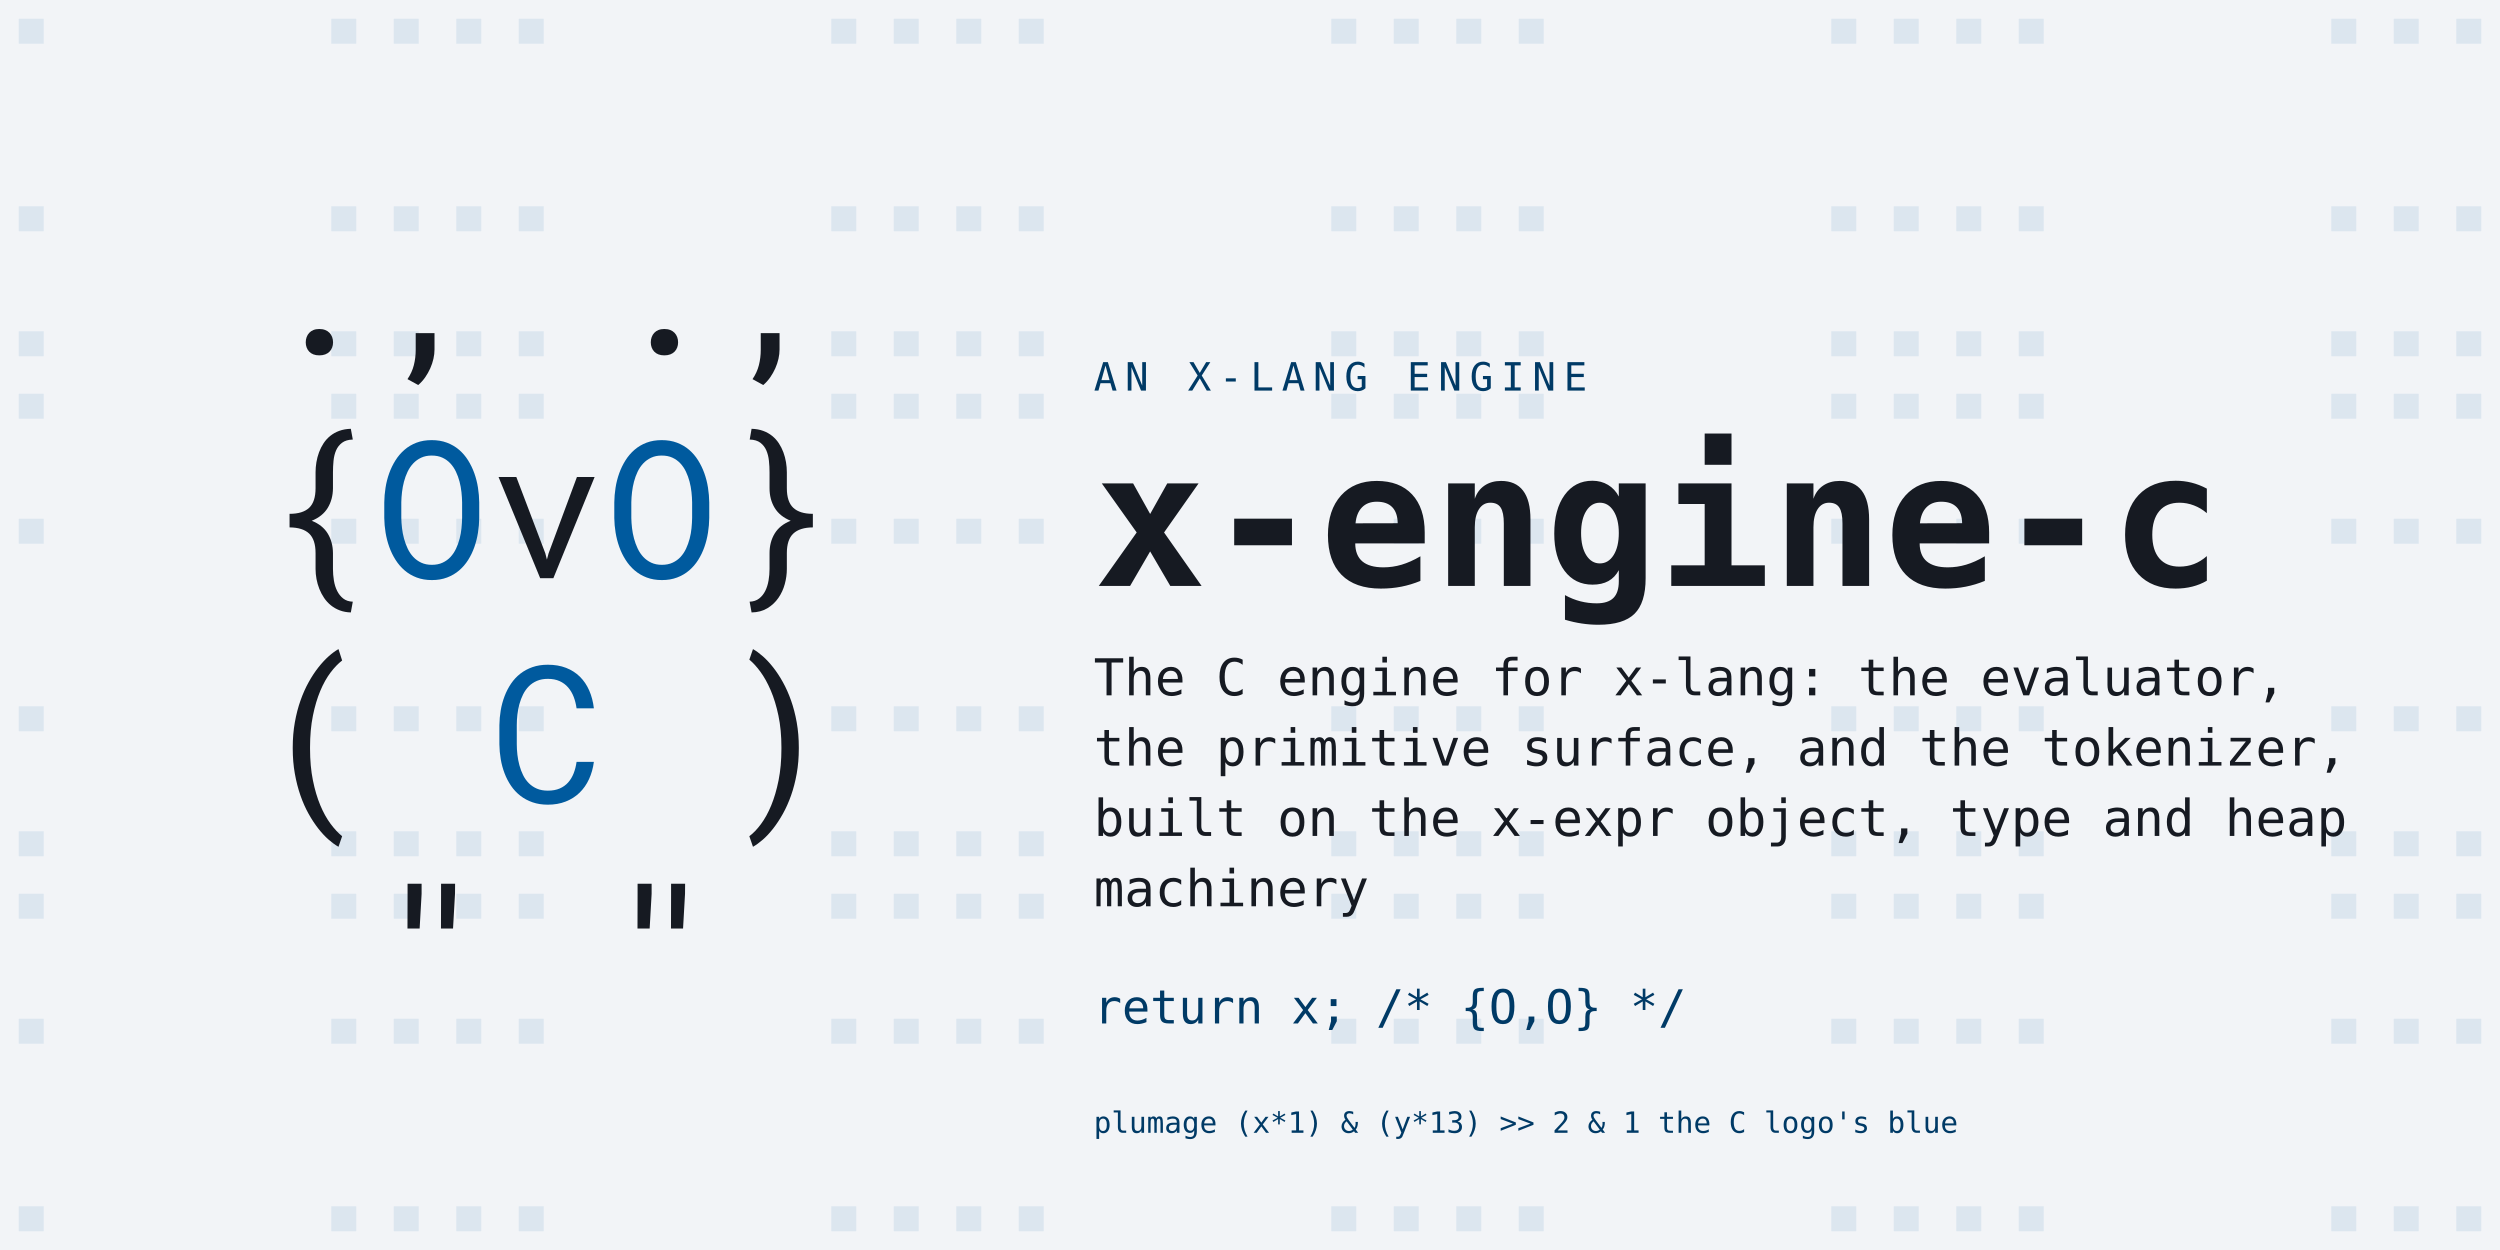
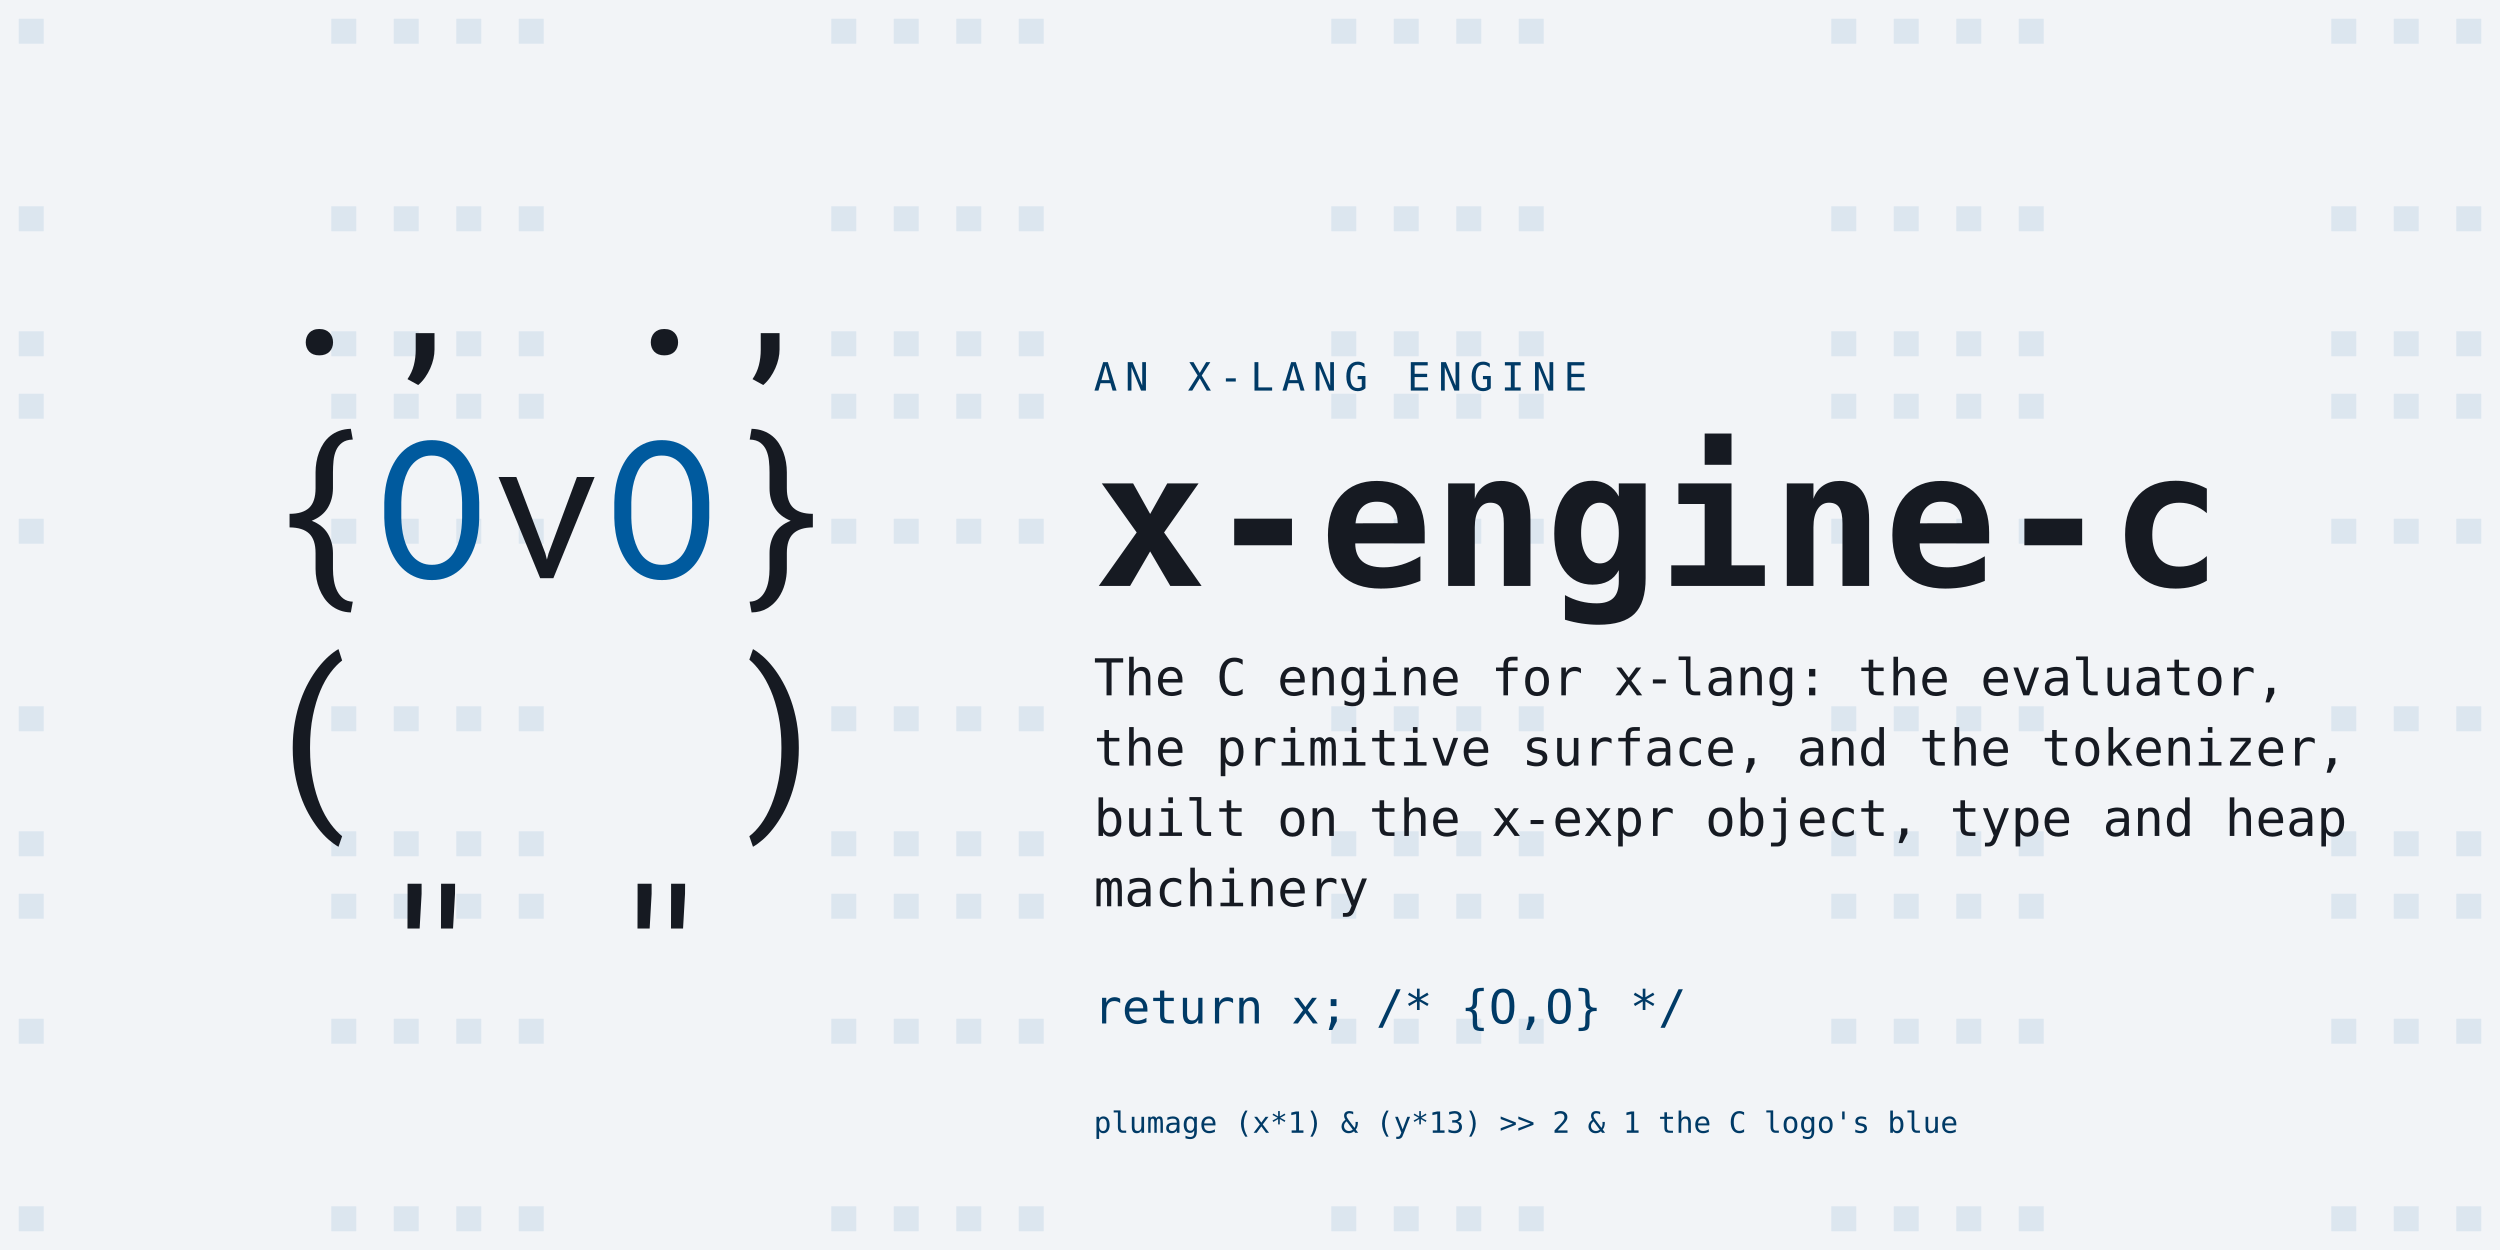
<svg xmlns="http://www.w3.org/2000/svg" width="1280" height="640" viewBox="0 0 1280 640" role="img" aria-label="x-engine-c, with Bitwise">
  <rect width="1280" height="640" fill="#f2f4f7" />
  <g fill="hsl(206,100%,31%)" fill-opacity="0.09">
    <rect x="9.6" y="9.6" width="12.8" height="12.8" />
    <rect x="169.6" y="9.6" width="12.8" height="12.8" />
    <rect x="201.6" y="9.6" width="12.8" height="12.8" />
    <rect x="233.6" y="9.6" width="12.8" height="12.8" />
    <rect x="265.6" y="9.6" width="12.8" height="12.8" />
    <rect x="425.6" y="9.6" width="12.8" height="12.8" />
    <rect x="457.6" y="9.6" width="12.8" height="12.8" />
    <rect x="489.6" y="9.6" width="12.8" height="12.8" />
    <rect x="521.6" y="9.6" width="12.8" height="12.8" />
    <rect x="681.6" y="9.6" width="12.8" height="12.8" />
    <rect x="713.6" y="9.6" width="12.8" height="12.8" />
    <rect x="745.6" y="9.6" width="12.8" height="12.8" />
    <rect x="777.6" y="9.6" width="12.8" height="12.8" />
    <rect x="937.6" y="9.6" width="12.8" height="12.8" />
    <rect x="969.6" y="9.6" width="12.8" height="12.8" />
    <rect x="1001.6" y="9.6" width="12.8" height="12.8" />
    <rect x="1033.6" y="9.6" width="12.8" height="12.8" />
    <rect x="1193.6" y="9.6" width="12.8" height="12.8" />
    <rect x="1225.6" y="9.6" width="12.8" height="12.8" />
    <rect x="1257.6" y="9.6" width="12.8" height="12.8" />
    <rect x="9.6" y="105.6" width="12.8" height="12.8" />
    <rect x="169.6" y="105.6" width="12.8" height="12.8" />
    <rect x="201.6" y="105.6" width="12.8" height="12.8" />
    <rect x="233.6" y="105.6" width="12.8" height="12.8" />
    <rect x="265.6" y="105.6" width="12.8" height="12.8" />
    <rect x="425.6" y="105.6" width="12.8" height="12.8" />
    <rect x="457.6" y="105.6" width="12.8" height="12.8" />
    <rect x="489.6" y="105.6" width="12.8" height="12.8" />
    <rect x="521.6" y="105.6" width="12.8" height="12.8" />
    <rect x="681.6" y="105.6" width="12.8" height="12.8" />
    <rect x="713.6" y="105.6" width="12.8" height="12.8" />
    <rect x="745.6" y="105.6" width="12.8" height="12.8" />
    <rect x="777.6" y="105.6" width="12.8" height="12.8" />
    <rect x="937.6" y="105.6" width="12.8" height="12.8" />
    <rect x="969.6" y="105.6" width="12.8" height="12.8" />
    <rect x="1001.6" y="105.6" width="12.8" height="12.8" />
    <rect x="1033.6" y="105.6" width="12.8" height="12.8" />
    <rect x="1193.6" y="105.6" width="12.8" height="12.8" />
    <rect x="1225.6" y="105.6" width="12.8" height="12.8" />
    <rect x="1257.6" y="105.6" width="12.8" height="12.8" />
    <rect x="9.6" y="169.6" width="12.8" height="12.8" />
    <rect x="169.6" y="169.6" width="12.8" height="12.8" />
    <rect x="201.6" y="169.6" width="12.8" height="12.8" />
    <rect x="233.6" y="169.6" width="12.8" height="12.8" />
    <rect x="265.6" y="169.6" width="12.8" height="12.8" />
    <rect x="425.6" y="169.6" width="12.8" height="12.8" />
    <rect x="457.6" y="169.6" width="12.8" height="12.8" />
    <rect x="489.6" y="169.6" width="12.8" height="12.8" />
    <rect x="521.6" y="169.6" width="12.8" height="12.8" />
    <rect x="681.6" y="169.6" width="12.8" height="12.8" />
    <rect x="713.6" y="169.6" width="12.8" height="12.8" />
    <rect x="745.6" y="169.6" width="12.8" height="12.8" />
    <rect x="777.6" y="169.6" width="12.8" height="12.8" />
    <rect x="937.6" y="169.6" width="12.8" height="12.8" />
    <rect x="969.6" y="169.6" width="12.8" height="12.8" />
    <rect x="1001.6" y="169.6" width="12.8" height="12.8" />
    <rect x="1033.6" y="169.6" width="12.8" height="12.8" />
    <rect x="1193.6" y="169.6" width="12.8" height="12.8" />
    <rect x="1225.6" y="169.6" width="12.8" height="12.8" />
    <rect x="1257.6" y="169.6" width="12.8" height="12.8" />
    <rect x="9.6" y="201.6" width="12.8" height="12.8" />
    <rect x="169.6" y="201.6" width="12.8" height="12.8" />
    <rect x="201.6" y="201.6" width="12.8" height="12.8" />
    <rect x="233.6" y="201.6" width="12.8" height="12.8" />
    <rect x="265.6" y="201.6" width="12.8" height="12.8" />
    <rect x="425.6" y="201.6" width="12.8" height="12.8" />
    <rect x="457.6" y="201.6" width="12.8" height="12.8" />
    <rect x="489.6" y="201.6" width="12.8" height="12.8" />
    <rect x="521.6" y="201.6" width="12.8" height="12.8" />
    <rect x="681.6" y="201.6" width="12.8" height="12.8" />
    <rect x="713.6" y="201.6" width="12.8" height="12.8" />
    <rect x="745.6" y="201.6" width="12.8" height="12.8" />
    <rect x="777.6" y="201.6" width="12.8" height="12.8" />
    <rect x="937.6" y="201.6" width="12.8" height="12.8" />
    <rect x="969.6" y="201.6" width="12.8" height="12.8" />
    <rect x="1001.6" y="201.6" width="12.8" height="12.8" />
    <rect x="1033.6" y="201.6" width="12.8" height="12.8" />
    <rect x="1193.6" y="201.6" width="12.8" height="12.8" />
    <rect x="1225.6" y="201.6" width="12.8" height="12.8" />
    <rect x="1257.6" y="201.6" width="12.8" height="12.8" />
    <rect x="9.6" y="265.6" width="12.8" height="12.8" />
    <rect x="169.6" y="265.6" width="12.8" height="12.8" />
    <rect x="201.6" y="265.6" width="12.8" height="12.8" />
    <rect x="233.6" y="265.6" width="12.8" height="12.8" />
    <rect x="265.6" y="265.6" width="12.8" height="12.8" />
    <rect x="425.6" y="265.6" width="12.8" height="12.8" />
    <rect x="457.6" y="265.6" width="12.8" height="12.8" />
    <rect x="489.6" y="265.6" width="12.8" height="12.8" />
    <rect x="521.6" y="265.6" width="12.8" height="12.8" />
    <rect x="681.6" y="265.6" width="12.8" height="12.8" />
    <rect x="713.6" y="265.6" width="12.8" height="12.8" />
    <rect x="745.6" y="265.6" width="12.8" height="12.8" />
    <rect x="777.6" y="265.6" width="12.8" height="12.8" />
    <rect x="937.6" y="265.6" width="12.8" height="12.8" />
    <rect x="969.6" y="265.6" width="12.8" height="12.8" />
    <rect x="1001.6" y="265.6" width="12.8" height="12.8" />
    <rect x="1033.6" y="265.6" width="12.8" height="12.8" />
    <rect x="1193.6" y="265.6" width="12.8" height="12.8" />
    <rect x="1225.6" y="265.6" width="12.8" height="12.8" />
    <rect x="1257.6" y="265.6" width="12.8" height="12.8" />
    <rect x="9.6" y="361.6" width="12.8" height="12.8" />
    <rect x="169.6" y="361.6" width="12.8" height="12.8" />
    <rect x="201.6" y="361.6" width="12.8" height="12.8" />
    <rect x="233.6" y="361.6" width="12.8" height="12.8" />
    <rect x="265.6" y="361.6" width="12.8" height="12.8" />
    <rect x="425.6" y="361.6" width="12.8" height="12.8" />
    <rect x="457.6" y="361.6" width="12.8" height="12.8" />
    <rect x="489.6" y="361.6" width="12.8" height="12.8" />
    <rect x="521.6" y="361.6" width="12.8" height="12.8" />
    <rect x="681.6" y="361.6" width="12.8" height="12.8" />
    <rect x="713.6" y="361.6" width="12.8" height="12.8" />
    <rect x="745.6" y="361.6" width="12.8" height="12.8" />
    <rect x="777.6" y="361.6" width="12.8" height="12.8" />
    <rect x="937.6" y="361.6" width="12.8" height="12.8" />
    <rect x="969.6" y="361.6" width="12.8" height="12.8" />
    <rect x="1001.6" y="361.6" width="12.8" height="12.8" />
    <rect x="1033.6" y="361.6" width="12.8" height="12.8" />
    <rect x="1193.6" y="361.6" width="12.8" height="12.8" />
    <rect x="1225.6" y="361.6" width="12.8" height="12.8" />
    <rect x="1257.6" y="361.6" width="12.8" height="12.8" />
    <rect x="9.6" y="425.6" width="12.8" height="12.8" />
    <rect x="169.6" y="425.6" width="12.8" height="12.8" />
    <rect x="201.6" y="425.6" width="12.8" height="12.8" />
    <rect x="233.6" y="425.6" width="12.8" height="12.8" />
    <rect x="265.6" y="425.6" width="12.8" height="12.8" />
    <rect x="425.6" y="425.6" width="12.8" height="12.8" />
    <rect x="457.6" y="425.6" width="12.8" height="12.8" />
    <rect x="489.6" y="425.6" width="12.8" height="12.8" />
    <rect x="521.6" y="425.6" width="12.8" height="12.8" />
    <rect x="681.6" y="425.6" width="12.8" height="12.8" />
    <rect x="713.6" y="425.6" width="12.8" height="12.8" />
    <rect x="745.6" y="425.6" width="12.8" height="12.8" />
    <rect x="777.6" y="425.6" width="12.8" height="12.8" />
    <rect x="937.6" y="425.6" width="12.8" height="12.8" />
    <rect x="969.6" y="425.6" width="12.8" height="12.8" />
    <rect x="1001.6" y="425.6" width="12.8" height="12.8" />
    <rect x="1033.6" y="425.6" width="12.8" height="12.8" />
    <rect x="1193.6" y="425.6" width="12.8" height="12.8" />
    <rect x="1225.6" y="425.6" width="12.8" height="12.8" />
    <rect x="1257.6" y="425.6" width="12.8" height="12.8" />
    <rect x="9.6" y="457.6" width="12.8" height="12.8" />
    <rect x="169.6" y="457.6" width="12.8" height="12.8" />
    <rect x="201.6" y="457.6" width="12.8" height="12.8" />
    <rect x="233.6" y="457.6" width="12.8" height="12.8" />
    <rect x="265.6" y="457.6" width="12.8" height="12.8" />
    <rect x="425.6" y="457.6" width="12.8" height="12.8" />
    <rect x="457.6" y="457.6" width="12.8" height="12.8" />
    <rect x="489.6" y="457.6" width="12.8" height="12.8" />
    <rect x="521.6" y="457.6" width="12.8" height="12.8" />
    <rect x="681.6" y="457.6" width="12.8" height="12.8" />
    <rect x="713.6" y="457.6" width="12.8" height="12.8" />
    <rect x="745.6" y="457.6" width="12.8" height="12.8" />
    <rect x="777.6" y="457.6" width="12.8" height="12.8" />
    <rect x="937.6" y="457.6" width="12.8" height="12.8" />
    <rect x="969.6" y="457.6" width="12.8" height="12.8" />
    <rect x="1001.6" y="457.6" width="12.8" height="12.8" />
    <rect x="1033.6" y="457.6" width="12.8" height="12.8" />
    <rect x="1193.6" y="457.6" width="12.8" height="12.8" />
    <rect x="1225.6" y="457.6" width="12.8" height="12.8" />
    <rect x="1257.6" y="457.6" width="12.8" height="12.8" />
    <rect x="9.6" y="521.6" width="12.8" height="12.8" />
    <rect x="169.6" y="521.6" width="12.8" height="12.8" />
    <rect x="201.6" y="521.6" width="12.8" height="12.8" />
    <rect x="233.6" y="521.6" width="12.8" height="12.8" />
    <rect x="265.6" y="521.6" width="12.8" height="12.8" />
    <rect x="425.6" y="521.6" width="12.8" height="12.8" />
    <rect x="457.6" y="521.6" width="12.8" height="12.8" />
    <rect x="489.6" y="521.6" width="12.8" height="12.8" />
    <rect x="521.6" y="521.6" width="12.8" height="12.8" />
    <rect x="681.6" y="521.6" width="12.8" height="12.8" />
    <rect x="713.6" y="521.6" width="12.8" height="12.8" />
    <rect x="745.6" y="521.6" width="12.8" height="12.8" />
    <rect x="777.6" y="521.6" width="12.8" height="12.8" />
    <rect x="937.6" y="521.6" width="12.8" height="12.8" />
    <rect x="969.6" y="521.6" width="12.8" height="12.8" />
    <rect x="1001.6" y="521.6" width="12.8" height="12.8" />
    <rect x="1033.6" y="521.6" width="12.8" height="12.8" />
    <rect x="1193.6" y="521.6" width="12.8" height="12.8" />
    <rect x="1225.6" y="521.6" width="12.8" height="12.8" />
    <rect x="1257.6" y="521.6" width="12.8" height="12.8" />
    <rect x="9.6" y="617.6" width="12.8" height="12.8" />
    <rect x="169.6" y="617.6" width="12.8" height="12.8" />
    <rect x="201.6" y="617.6" width="12.8" height="12.8" />
    <rect x="233.6" y="617.6" width="12.8" height="12.8" />
    <rect x="265.6" y="617.6" width="12.8" height="12.8" />
    <rect x="425.6" y="617.6" width="12.8" height="12.8" />
    <rect x="457.6" y="617.6" width="12.8" height="12.8" />
    <rect x="489.6" y="617.6" width="12.8" height="12.8" />
    <rect x="521.6" y="617.6" width="12.8" height="12.8" />
    <rect x="681.6" y="617.6" width="12.8" height="12.8" />
    <rect x="713.6" y="617.6" width="12.8" height="12.8" />
    <rect x="745.6" y="617.6" width="12.8" height="12.8" />
    <rect x="777.6" y="617.6" width="12.8" height="12.8" />
    <rect x="937.6" y="617.6" width="12.8" height="12.8" />
    <rect x="969.6" y="617.6" width="12.8" height="12.8" />
    <rect x="1001.6" y="617.6" width="12.8" height="12.8" />
    <rect x="1033.6" y="617.6" width="12.8" height="12.8" />
    <rect x="1193.6" y="617.6" width="12.8" height="12.8" />
    <rect x="1225.6" y="617.6" width="12.8" height="12.8" />
    <rect x="1257.6" y="617.6" width="12.8" height="12.8" />
  </g>
  <defs>
    <path id="o-14" d="M496 120Q496 150 505.5 176.0Q515 202 533.0 221.5Q551 241 578.0 252.0Q605 263 641 263Q677 263 704.5 252.0Q732 241 750.5 221.5Q769 202 778.5 176.0Q788 150 788 120Q788 91 778.5 65.5Q769 40 750.5 21.0Q732 2 704.5 -8.5Q677 -19 641 -19Q605 -19 578.0 -8.5Q551 2 533.0 21.0Q515 40 505.5 65.5Q496 91 496 120Z" />
    <path id="o-12" d="M643 43Q643 -4 631.5 -55.5Q620 -107 597.5 -157.5Q575 -208 543.0 -254.0Q511 -300 469 -336L354 -273Q402 -203 422.0 -124.0Q442 -45 442 40V219H643Z" />
    <path id="o-91" d="M978 -366Q913 -364 860.0 -344.0Q807 -324 765.0 -290.0Q723 -256 692.5 -211.0Q662 -166 641.5 -114.5Q621 -63 611.0 -8.5Q601 46 601 99V268Q601 412 532.5 477.0Q464 542 323 543V688Q464 688 532.5 752.5Q601 817 601 962V1132Q601 1185 610.0 1239.5Q619 1294 638.0 1345.5Q657 1397 686.5 1442.0Q716 1487 758.0 1521.0Q800 1555 854.5 1575.0Q909 1595 978 1597L999 1482Q927 1480 884.5 1448.0Q842 1416 820.5 1366.5Q799 1317 793.0 1255.0Q787 1193 787 1132V962Q786 842 731.0 751.5Q676 661 560 614Q676 568 731.0 477.5Q786 387 787 268V99Q787 37 797.0 -24.5Q807 -86 831.5 -135.5Q856 -185 896.5 -217.0Q937 -249 999 -251Z" />
    <path id="o-47" d="M1121 644Q1120 566 1107.5 486.5Q1095 407 1069.0 333.0Q1043 259 1002.5 195.0Q962 131 906.0 83.0Q850 35 777.5 7.5Q705 -20 615 -20Q525 -20 452.5 7.5Q380 35 324.0 83.0Q268 131 227.0 195.5Q186 260 159.5 334.0Q133 408 120.0 487.0Q107 566 106 644V810Q107 888 119.5 967.5Q132 1047 158.5 1121.0Q185 1195 225.5 1259.5Q266 1324 322.0 1372.5Q378 1421 450.5 1448.5Q523 1476 613 1476Q703 1476 776.0 1448.5Q849 1421 905.0 1373.0Q961 1325 1001.5 1260.5Q1042 1196 1068.5 1122.0Q1095 1048 1107.5 968.0Q1120 888 1121 810ZM938 812Q937 864 931.0 920.5Q925 977 910.5 1032.5Q896 1088 872.0 1138.5Q848 1189 812.0 1227.5Q776 1266 727.0 1288.5Q678 1311 613 1311Q549 1311 500.0 1288.0Q451 1265 415.0 1226.5Q379 1188 355.0 1137.5Q331 1087 316.5 1031.5Q302 976 295.5 919.5Q289 863 288 812V644Q289 593 295.5 536.0Q302 479 317.0 423.5Q332 368 356.0 317.0Q380 266 416.0 227.5Q452 189 501.0 166.0Q550 143 615 143Q680 143 729.5 166.0Q779 189 814.5 227.5Q850 266 873.5 316.5Q897 367 911.5 422.5Q926 478 931.5 535.0Q937 592 938 644Z" />
    <path id="o-86" d="M598 266 615 199 633 266 936 1082H1125L684 0H543L98 1082H288Z" />
    <path id="o-93" d="M323 -251Q384 -249 425.0 -217.0Q466 -185 490.5 -135.5Q515 -86 525.5 -24.5Q536 37 536 99V268Q536 387 591.0 477.5Q646 568 762 614Q646 661 591.0 751.5Q536 842 536 962V1132Q536 1193 529.5 1255.0Q523 1317 501.5 1366.5Q480 1416 438.0 1448.0Q396 1480 324 1482L344 1597Q413 1595 467.5 1575.0Q522 1555 564.0 1521.0Q606 1487 635.5 1442.0Q665 1397 684.0 1345.5Q703 1294 712.0 1239.5Q721 1185 721 1132V962Q721 817 790.0 752.5Q859 688 999 688V543Q859 542 790.0 477.0Q721 412 721 268V99Q721 19 699.0 -62.5Q677 -144 630.5 -211.0Q584 -278 513.0 -321.0Q442 -364 344 -366Z" />
    <path id="o-8" d="M357 591Q357 734 379.5 860.0Q402 986 440.0 1093.5Q478 1201 527.5 1290.0Q577 1379 631.5 1448.0Q686 1517 741.0 1566.0Q796 1615 846 1643L885 1521Q823 1474 761.5 1393.0Q700 1312 651.5 1196.5Q603 1081 572.5 930.5Q542 780 542 593V579Q542 392 572.5 241.0Q603 90 651.5 -26.0Q700 -142 761.5 -224.5Q823 -307 885 -357L846 -470Q796 -442 740.5 -393.5Q685 -345 630.5 -275.5Q576 -206 526.5 -117.5Q477 -29 439.5 78.5Q402 186 379.5 312.0Q357 438 357 581Z" />
-     <path id="o-35" d="M1117 438Q1104 337 1065.0 252.5Q1026 168 963.5 107.5Q901 47 815.5 13.5Q730 -20 625 -20Q535 -20 461.5 5.5Q388 31 330.5 76.0Q273 121 231.5 182.0Q190 243 162.5 315.0Q135 387 121.5 466.0Q108 545 107 626V829Q108 910 121.5 989.0Q135 1068 162.5 1140.0Q190 1212 231.5 1273.5Q273 1335 330.5 1380.0Q388 1425 461.0 1450.5Q534 1476 625 1476Q734 1476 820.0 1442.5Q906 1409 968.0 1347.5Q1030 1286 1067.5 1200.0Q1105 1114 1117 1010H932Q923 1076 901.0 1133.0Q879 1190 842.0 1233.0Q805 1276 751.5 1300.5Q698 1325 625 1325Q559 1325 508.5 1303.5Q458 1282 421.5 1245.0Q385 1208 360.5 1159.0Q336 1110 321.0 1055.0Q306 1000 299.5 942.5Q293 885 293 831V626Q293 572 299.5 514.5Q306 457 321.0 401.5Q336 346 360.0 297.0Q384 248 421.0 210.5Q458 173 508.0 151.5Q558 130 625 130Q698 130 751.5 153.0Q805 176 842.0 217.5Q879 259 901.0 315.5Q923 372 932 438Z" />
    <path id="o-9" d="M849 581Q849 438 826.5 312.0Q804 186 766.0 78.5Q728 -29 678.5 -117.5Q629 -206 574.5 -275.5Q520 -345 464.5 -393.5Q409 -442 359 -470L320 -357Q382 -311 443.5 -228.5Q505 -146 553.5 -29.0Q602 88 632.5 240.0Q663 392 663 579V593Q663 780 631.0 932.5Q599 1085 548.5 1202.5Q498 1320 437.5 1402.0Q377 1484 320 1530L359 1643Q409 1615 464.5 1566.0Q520 1517 574.5 1448.0Q629 1379 678.5 1290.0Q728 1201 766.0 1093.5Q804 986 826.5 860.0Q849 734 849 591Z" />
    <path id="o-2" d="M505 1427 484 1057H354L355 1411V1536H505ZM862 1427 841 1057H712L713 1411V1536H863Z" />
  </defs>
  <g fill="#161a22">
    <use href="#o-14" transform="translate(132.78,181.04) scale(0.0479,-0.0479)" />
    <use href="#o-12" transform="translate(191.67,181.04) scale(0.0479,-0.0479)" />
    <use href="#o-14" transform="translate(309.44,181.04) scale(0.0479,-0.0479)" />
    <use href="#o-12" transform="translate(368.33,181.04) scale(0.0479,-0.0479)" />
    <use href="#o-91" transform="translate(132.78,296.04) scale(0.0479,-0.0479)" />
    <use href="#o-86" transform="translate(250.56,296.04) scale(0.0479,-0.0479)" />
    <use href="#o-93" transform="translate(368.33,296.04) scale(0.0479,-0.0479)" />
    <use href="#o-8" transform="translate(132.78,411.04) scale(0.0479,-0.0479)" />
    <use href="#o-9" transform="translate(368.33,411.04) scale(0.0479,-0.0479)" />
    <use href="#o-2" transform="translate(191.67,526.04) scale(0.0479,-0.0479)" />
    <use href="#o-2" transform="translate(309.44,526.04) scale(0.0479,-0.0479)" />
  </g>
  <g fill="hsl(206,100%,31%)">
    <use href="#o-47" transform="translate(191.67,296.04) scale(0.0479,-0.0479)" />
  </g>
  <g fill="hsl(206,100%,31%)">
    <use href="#o-47" transform="translate(309.44,296.04) scale(0.0479,-0.0479)" />
  </g>
-   <g fill="hsl(206,100%,31%)">
-     <use href="#o-35" transform="translate(250.56,411.04) scale(0.0479,-0.0479)" />
-   </g>
  <text x="560" y="200" font-family="'Roboto Mono','Martian Mono',Menlo,'DejaVu Sans Mono',ui-monospace,monospace" font-size="20" letter-spacing="4" fill="hsl(206,100%,20%)">AN X-LANG ENGINE</text>
  <text x="560" y="300" font-family="'Roboto Mono','Martian Mono',Menlo,'DejaVu Sans Mono',ui-monospace,monospace" font-size="96" font-weight="700" fill="#161a22">x-engine-c</text>
  <text x="560" y="356" font-family="'Roboto Mono','Martian Mono',Menlo,'DejaVu Sans Mono',ui-monospace,monospace" font-size="26" fill="#161a22">The C engine for x-lang: the evaluator,</text>
  <text x="560" y="392" font-family="'Roboto Mono','Martian Mono',Menlo,'DejaVu Sans Mono',ui-monospace,monospace" font-size="26" fill="#161a22">the primitive surface, and the tokenizer,</text>
  <text x="560" y="428" font-family="'Roboto Mono','Martian Mono',Menlo,'DejaVu Sans Mono',ui-monospace,monospace" font-size="26" fill="#161a22">built on the x-expr object, type and heap</text>
  <text x="560" y="464" font-family="'Roboto Mono','Martian Mono',Menlo,'DejaVu Sans Mono',ui-monospace,monospace" font-size="26" fill="#161a22">machinery</text>
  <text x="560" y="524" font-family="'Roboto Mono','Martian Mono',Menlo,'DejaVu Sans Mono',ui-monospace,monospace" font-size="24" xml:space="preserve" fill="hsl(206,100%,20%)">return x; /* {O,O} */</text>
  <text x="560" y="580" font-family="'Roboto Mono','Martian Mono',Menlo,'DejaVu Sans Mono',ui-monospace,monospace" font-size="15" fill="hsl(206,100%,20%)">plumage  (x*1) &amp; (y*13) &gt;&gt; 2 &amp; 1   the C logo's blue</text>
</svg>
